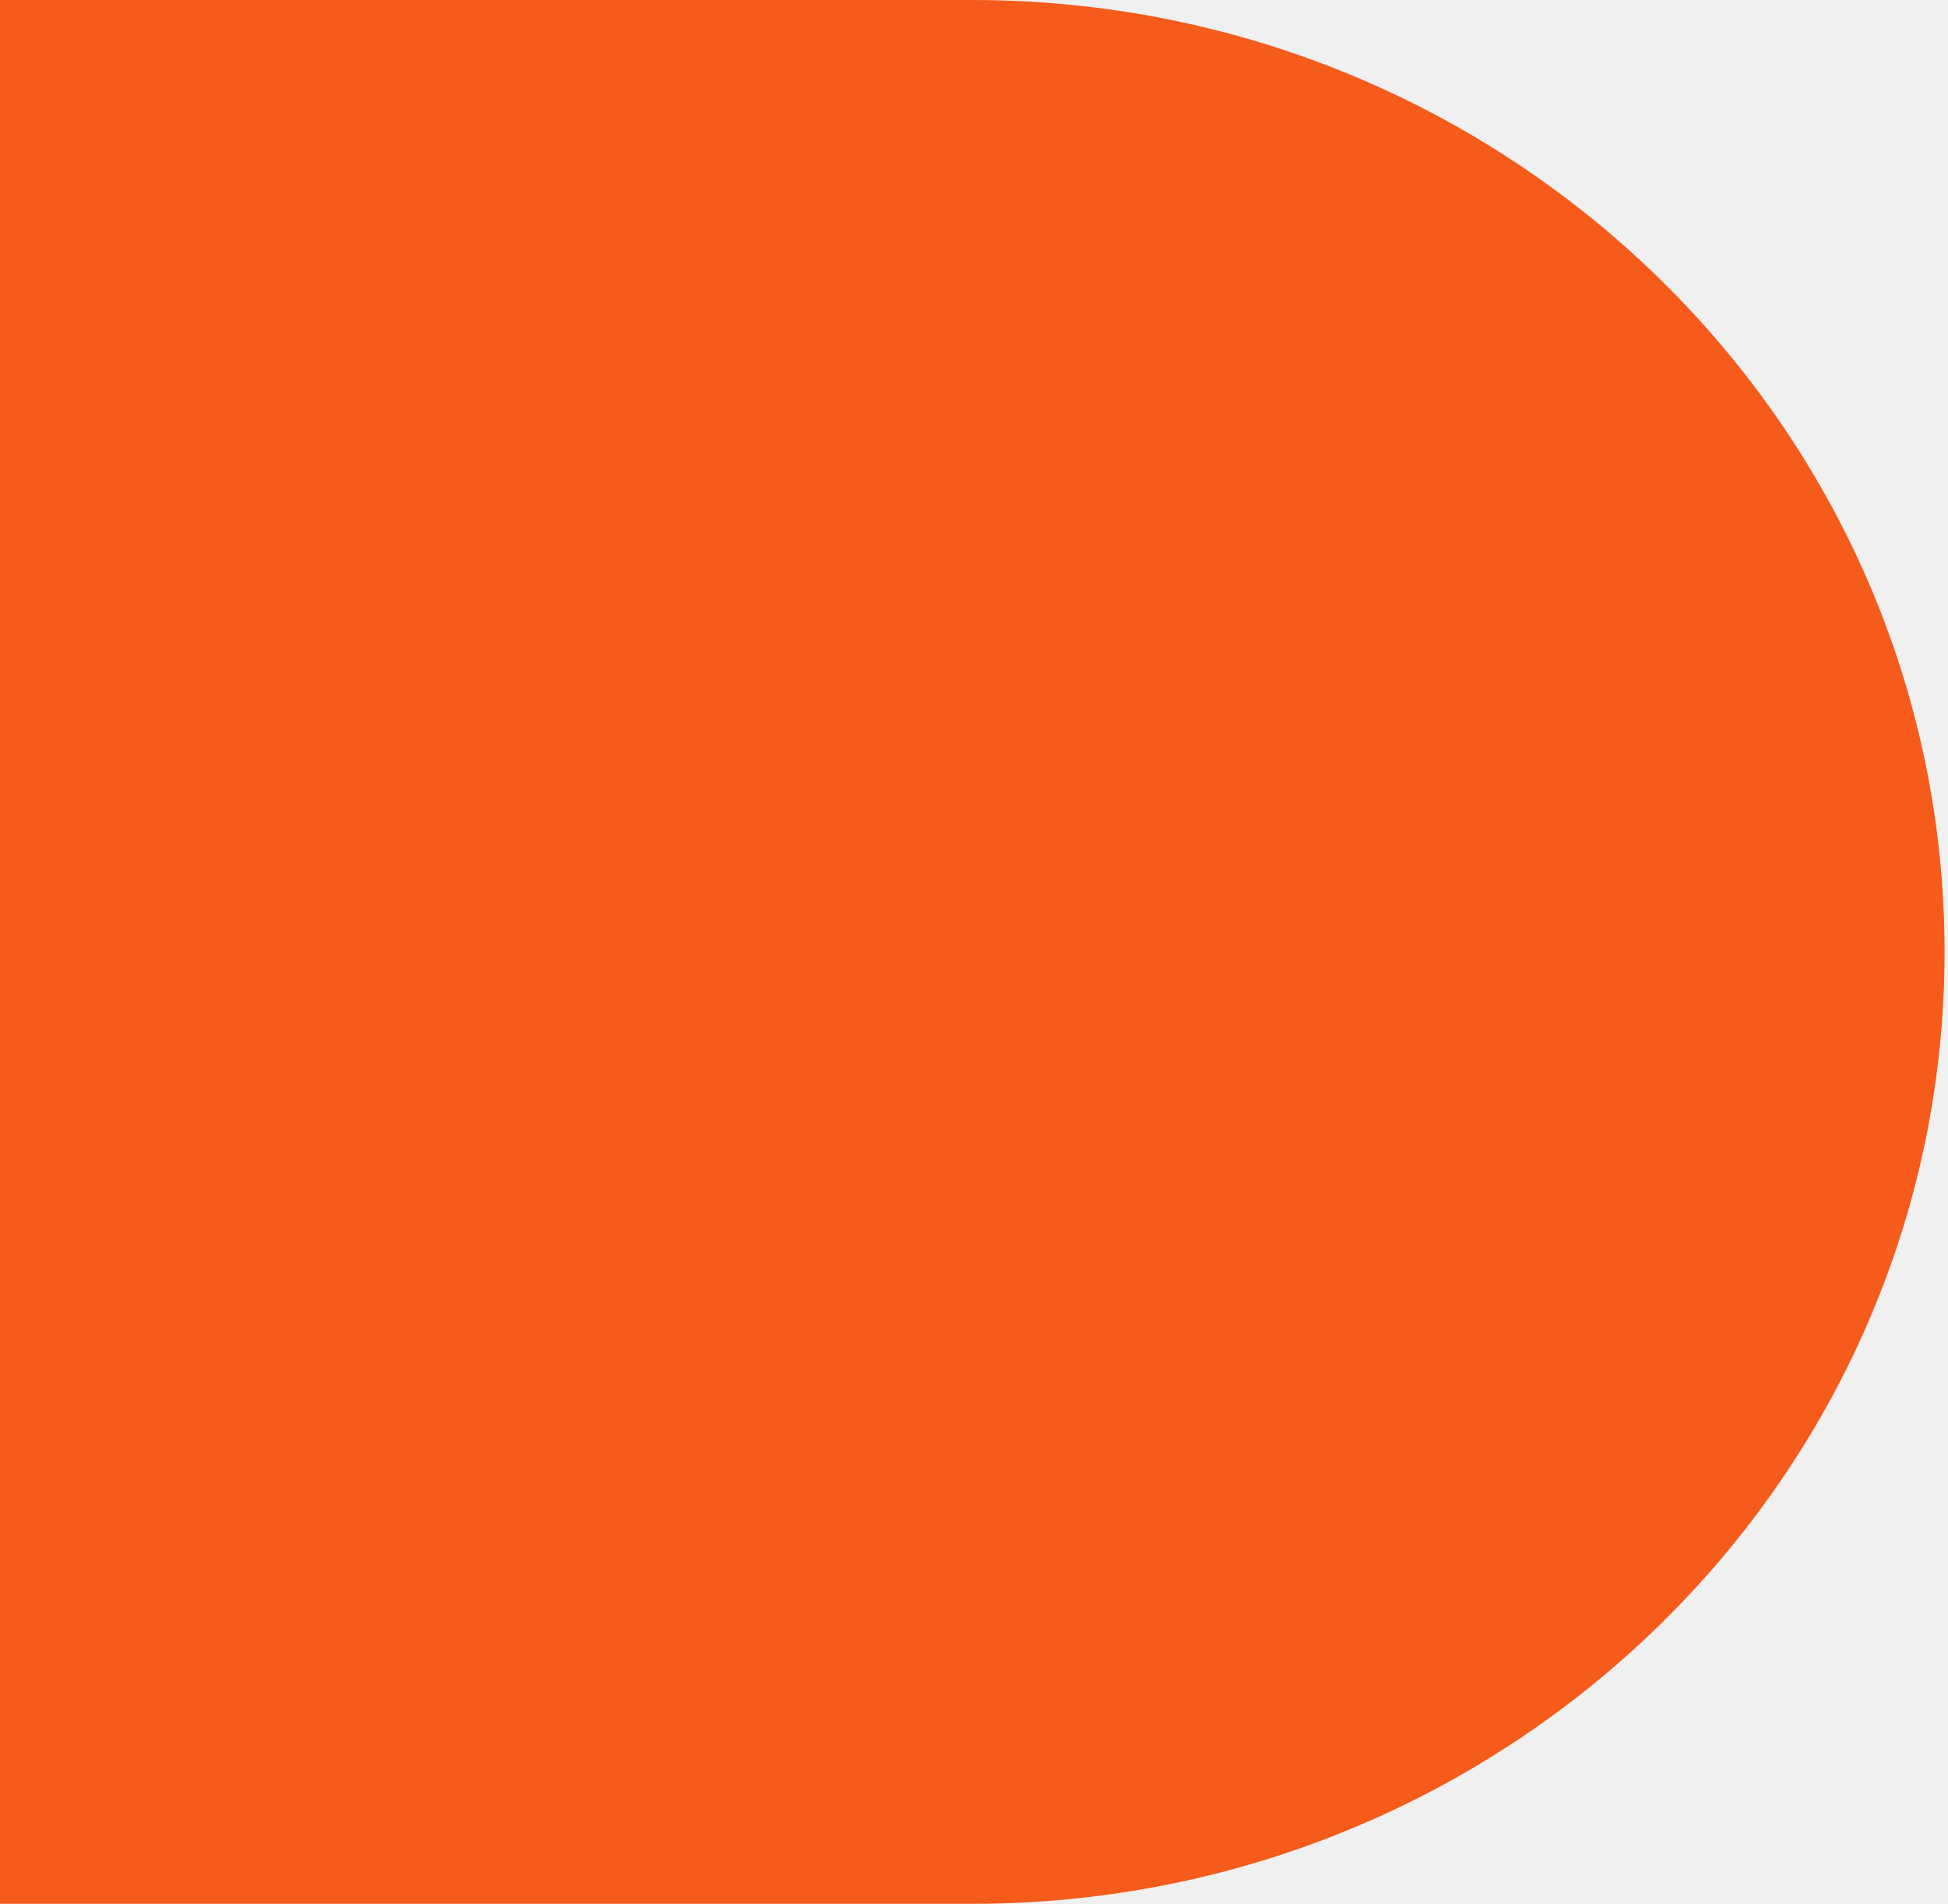
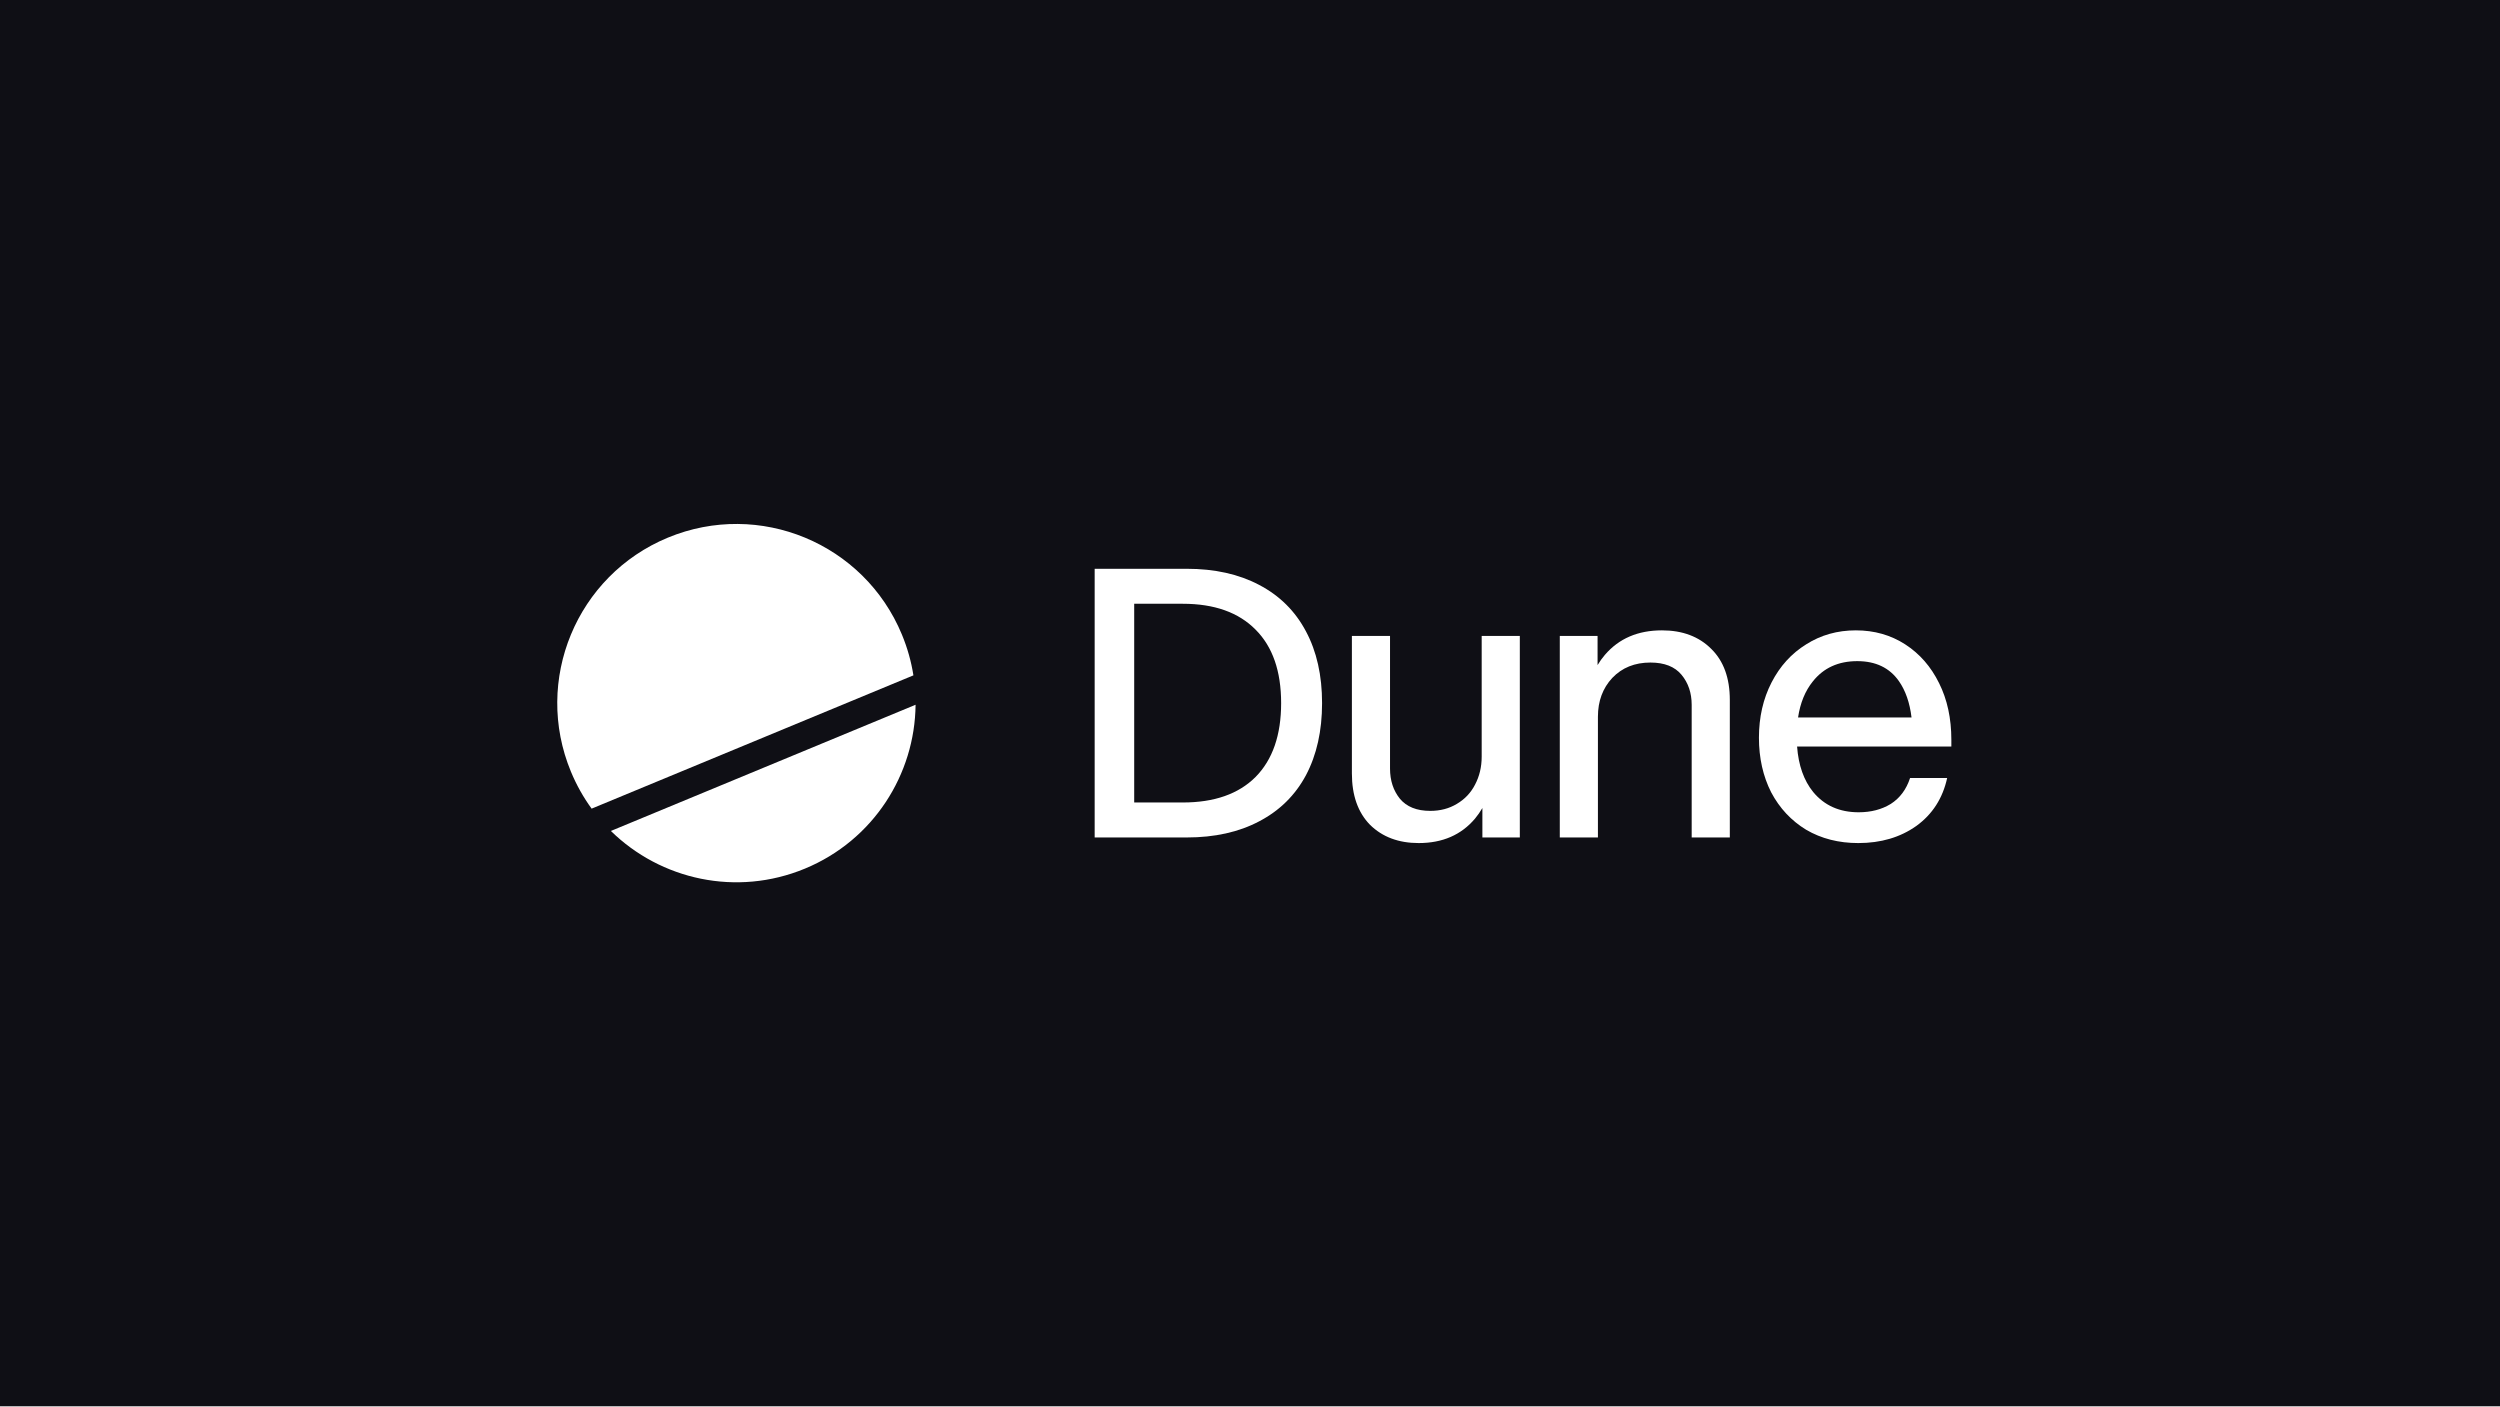
- <svg xmlns="http://www.w3.org/2000/svg" viewBox="0 0 131 128" fill="none">
-   <path d="M0 128V0H65.385C101.469 0 130.769 28.654 130.769 64C130.769 99.346 101.469 128 65.385 128H0Z" fill="#F55B1B" />
+ <svg xmlns="http://www.w3.org/2000/svg" width="1200" height="675" viewBox="0 0 1200 675" fill="none">
+   <rect width="1200" height="675" fill="#0F0F15" />
+   <path d="M439.478 338.279C439.161 371.719 419.23 403.33 386.384 416.935C353.539 430.54 317.093 422.281 293.222 398.86L439.478 338.279Z" fill="white" />
+   <path d="M320.578 258.065C364.449 239.893 414.744 260.727 432.916 304.597C435.578 311.023 437.401 317.587 438.44 324.168L283.979 388.147C280.06 382.76 276.708 376.829 274.046 370.403C255.875 326.532 276.708 276.237 320.578 258.065Z" fill="white" />
+   <path d="M667.212 368.903C667.212 374.612 668.779 379.426 671.914 383.345C675.16 387.263 680.03 389.222 686.524 389.222C691.338 389.222 695.592 388.103 699.286 385.864C703.093 383.625 706.003 380.546 708.019 376.628C710.146 372.597 711.209 368.119 711.209 363.193V305.258H729.513V401.985H711.545V387.846C710.498 389.656 709.323 391.347 708.019 392.917C701.413 400.753 692.401 404.672 680.982 404.672C671.354 404.672 663.573 401.761 657.64 395.939C651.818 390.006 648.907 381.777 648.907 371.254V305.258H667.212V368.903Z" fill="white" />
+   <path fill-rule="evenodd" clip-rule="evenodd" d="M890.806 302.571C899.651 302.571 907.543 304.81 914.484 309.288C921.425 313.766 926.855 319.979 930.773 327.928C934.692 335.765 936.651 344.833 936.651 355.133V358.323H862.601C863.266 367.346 865.837 374.623 870.319 380.154C875.693 386.647 882.97 389.894 892.15 389.894C898.083 389.894 903.233 388.55 907.599 385.864C911.965 383.065 915.044 378.923 916.835 373.437H934.636C932.509 383.177 927.583 390.846 919.858 396.443C912.133 401.929 902.841 404.672 891.982 404.672C882.578 404.672 874.237 402.545 866.96 398.29C859.795 393.924 854.198 387.935 850.167 380.322C846.249 372.597 844.29 363.865 844.29 354.125C844.29 344.273 846.305 335.429 850.335 327.592C854.366 319.755 859.907 313.654 866.96 309.288C874.013 304.81 881.962 302.571 890.806 302.571ZM891.478 317.348C882.41 317.348 875.301 320.595 870.151 327.088C866.483 331.633 864.123 337.399 863.068 344.385H917.536C916.675 337.286 914.65 331.465 911.462 326.92C906.983 320.539 900.322 317.348 891.478 317.348Z" fill="white" />
+   <path fill-rule="evenodd" clip-rule="evenodd" d="M569.605 273.015C583.039 273.015 594.626 275.59 604.366 280.74C614.218 285.89 621.719 293.335 626.869 303.074C632.019 312.702 634.593 324.178 634.593 337.5C634.593 350.822 632.019 362.354 626.869 372.093C621.719 381.721 614.218 389.11 604.366 394.26C594.626 399.41 583.039 401.985 569.605 401.985H525.439V273.015H569.605ZM544.415 385.192H567.758C582.871 385.192 594.514 381.106 602.687 372.933C610.859 364.649 614.946 352.838 614.946 337.5C614.946 322.162 610.859 310.407 602.687 302.235C594.514 293.95 582.871 289.808 567.758 289.808H544.415V385.192Z" fill="white" />
+   <path d="M797.733 302.571C807.585 302.571 815.478 305.537 821.411 311.471C827.345 317.292 830.312 325.465 830.312 335.989V401.985H812.007V338.34C812.007 332.63 810.384 327.816 807.137 323.898C803.891 319.979 798.909 318.02 792.192 318.02C784.691 318.02 778.59 320.483 773.887 325.409C769.297 330.335 767.002 336.548 767.002 344.049V401.985H748.698V305.258H766.834V319.242C767.884 317.484 769.059 315.845 770.361 314.326C777.078 306.489 786.202 302.571 797.733 302.571Z" fill="white" />
</svg>
